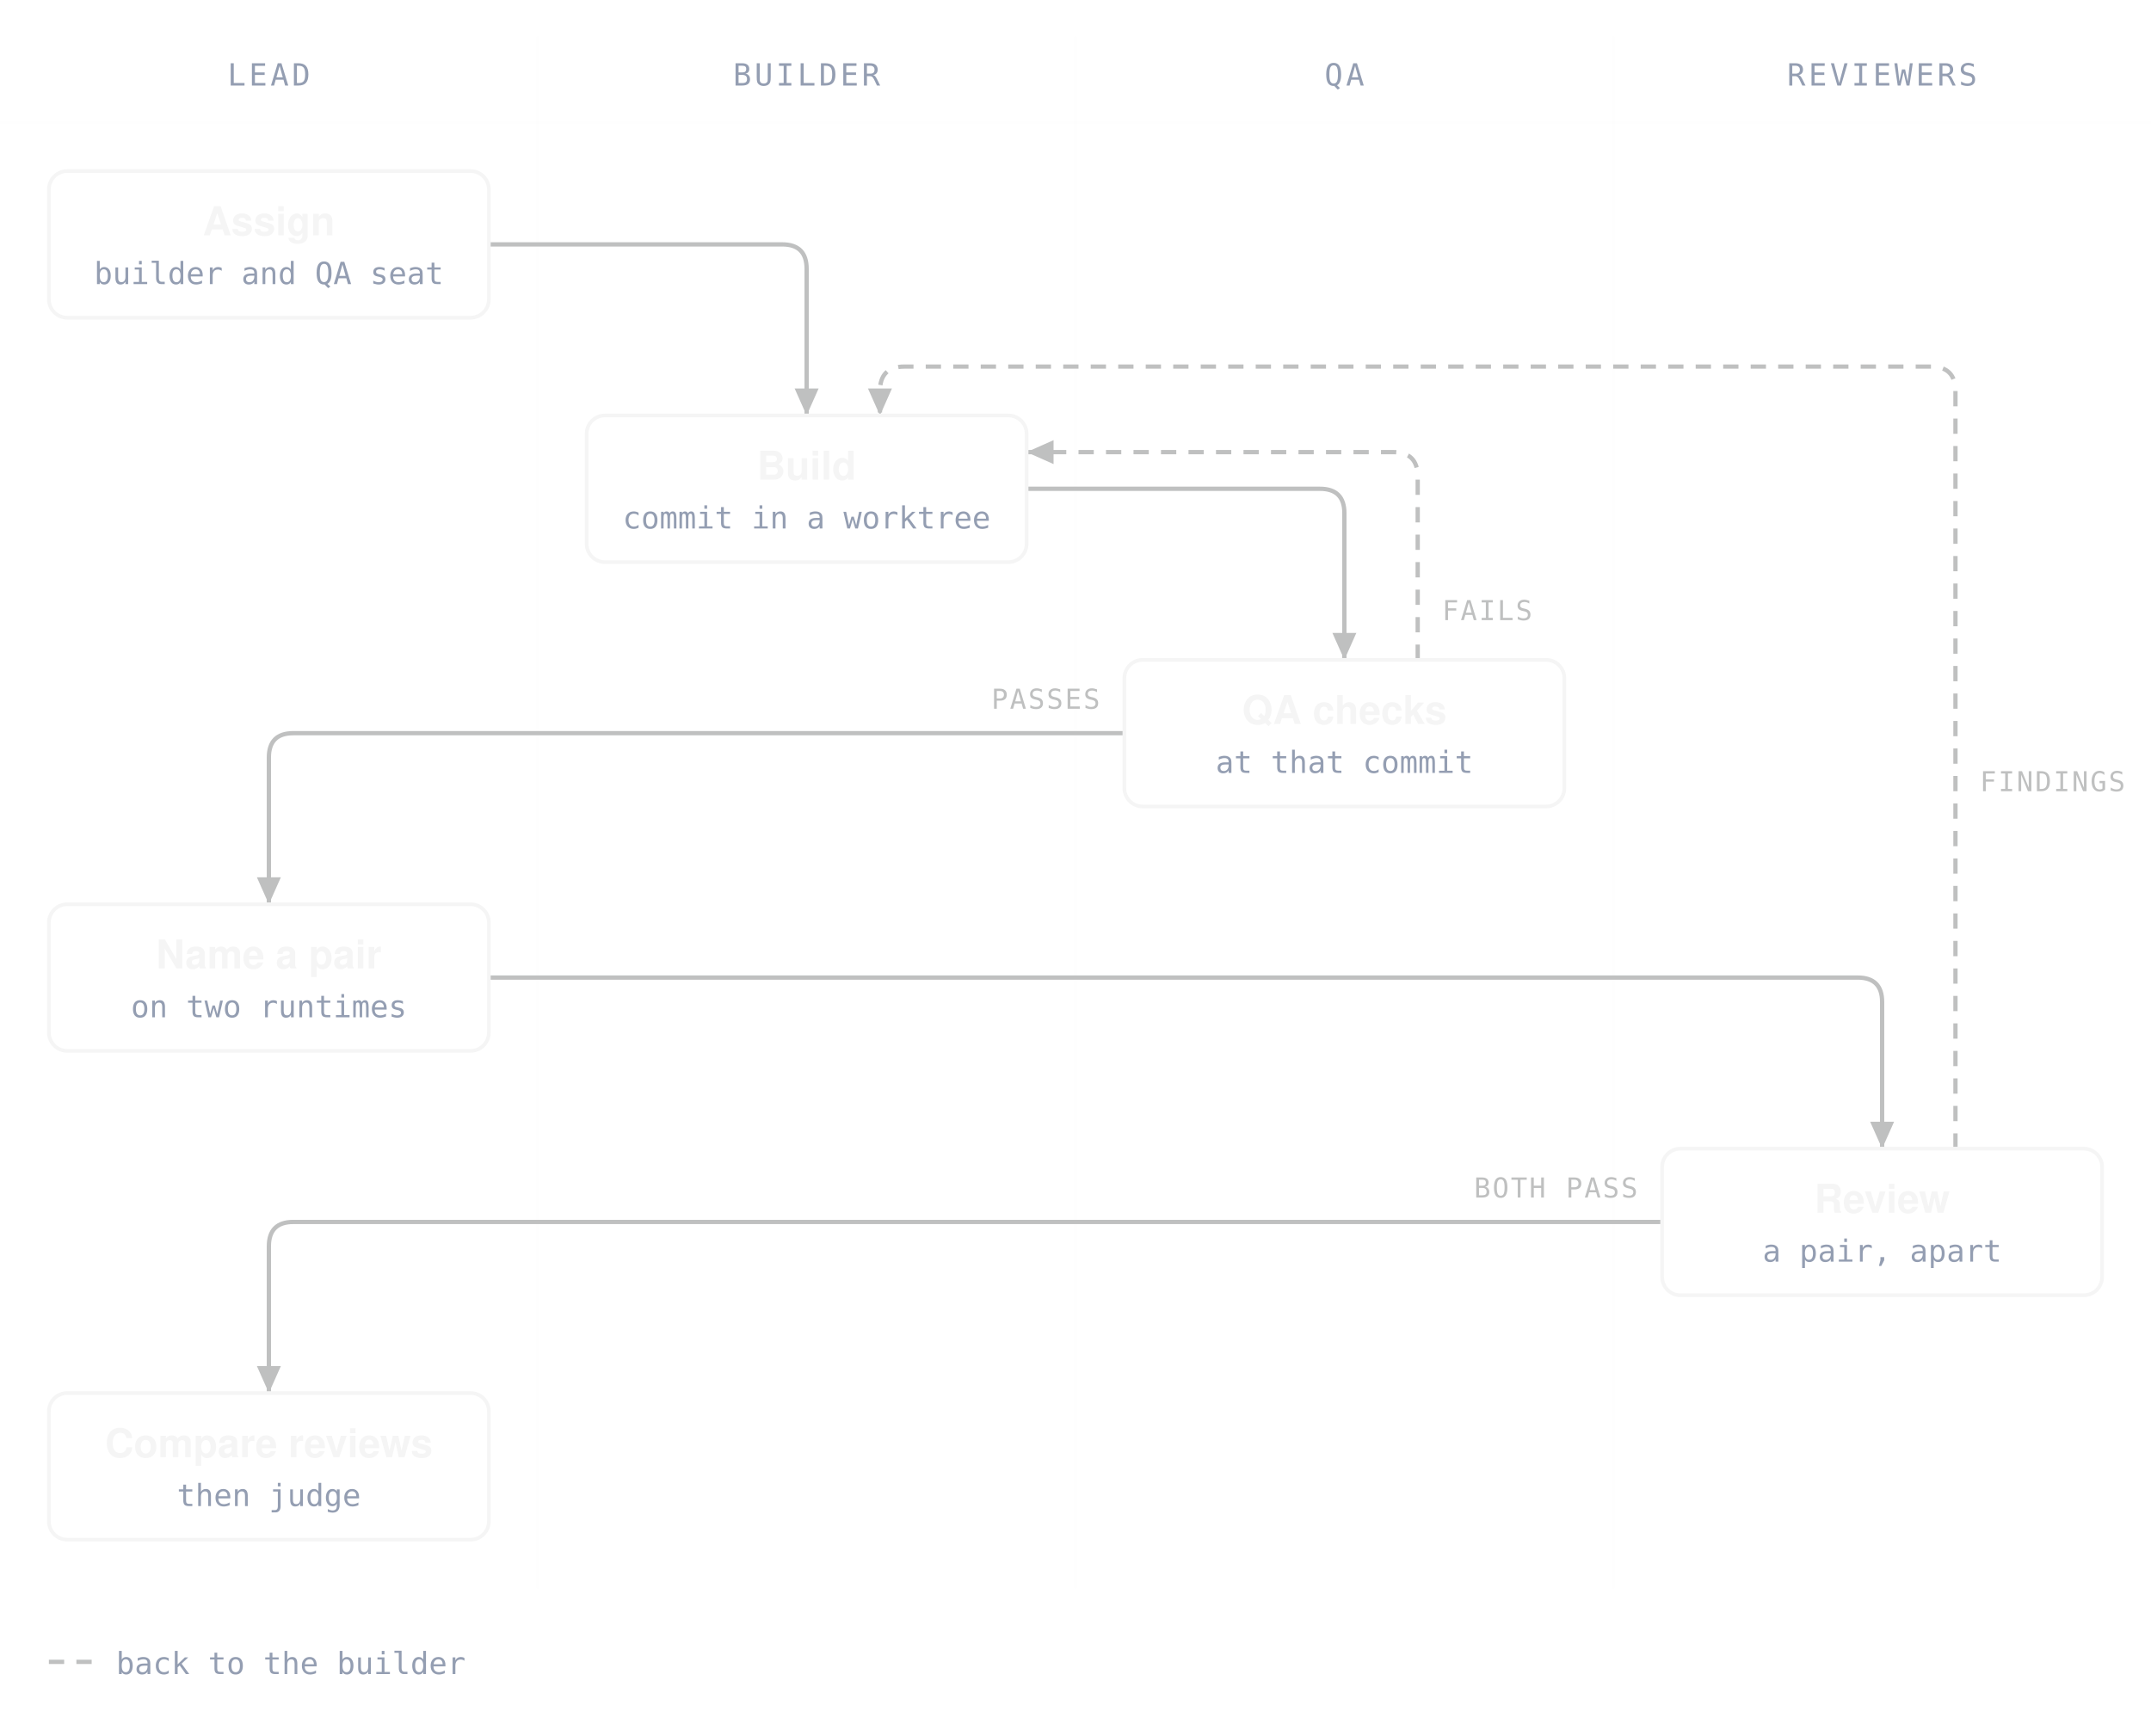
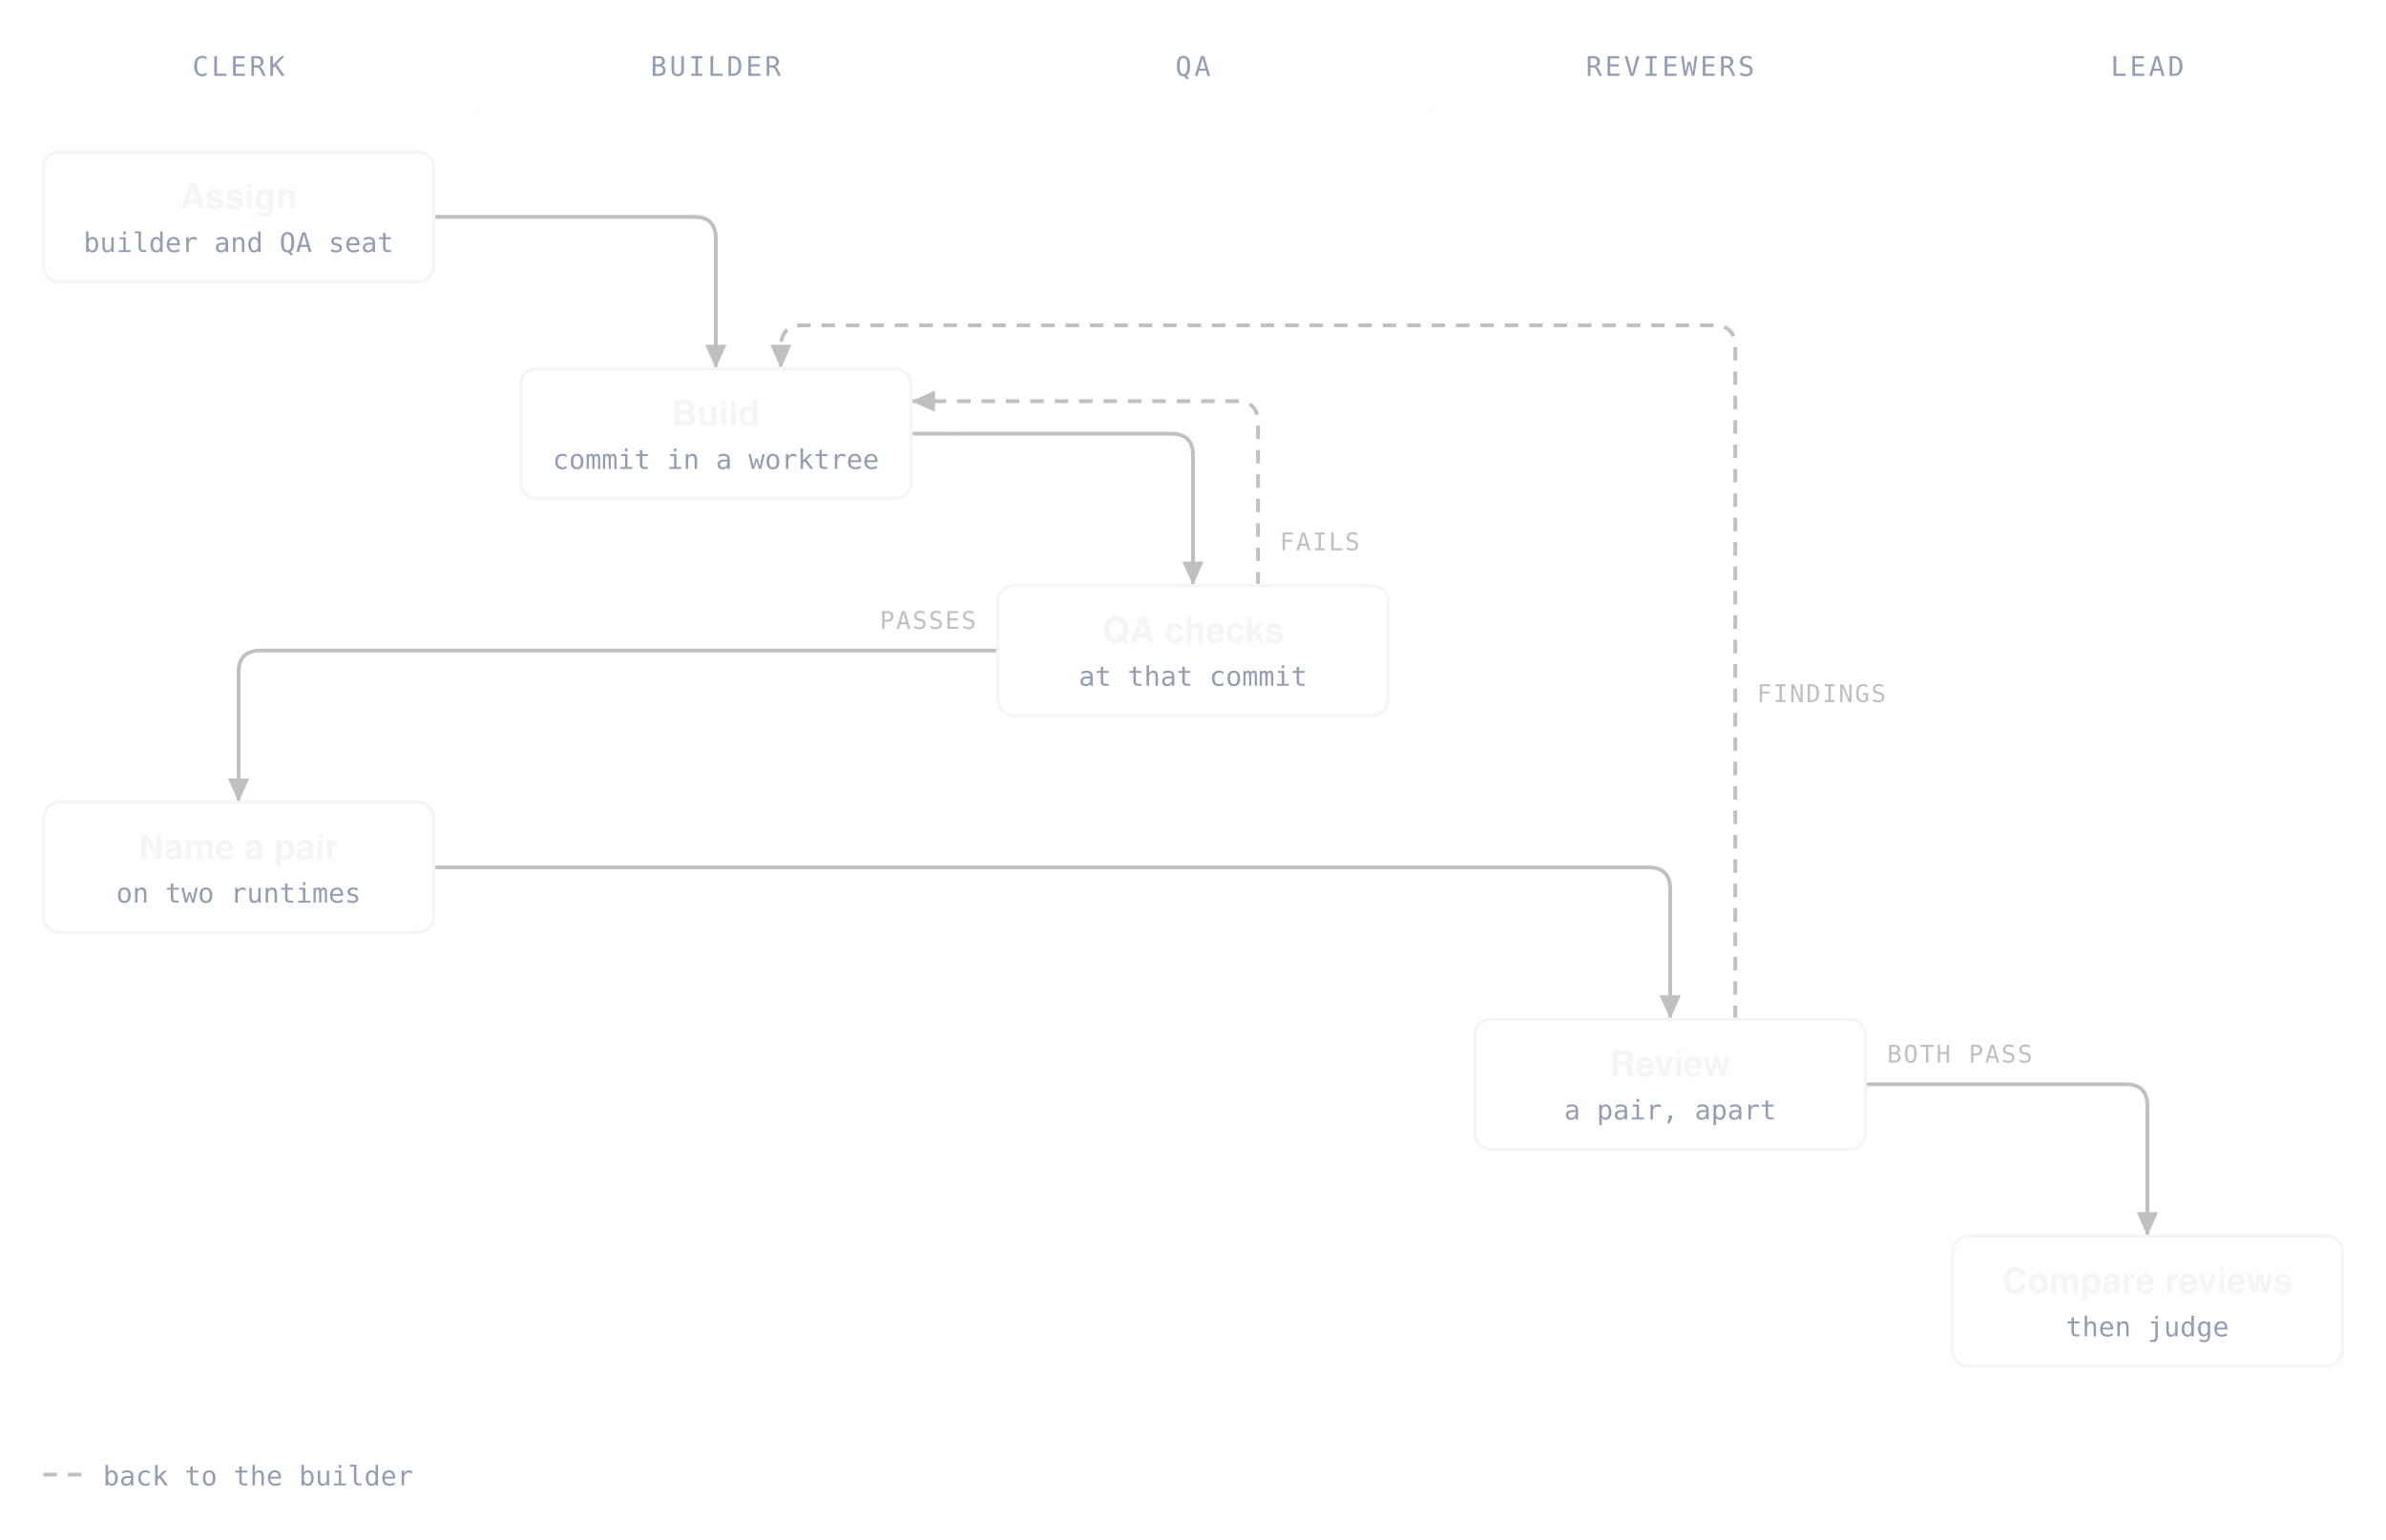
- <svg xmlns="http://www.w3.org/2000/svg" viewBox="0 0 704 568" width="704" height="568" role="img" aria-labelledby="how-a-slice-is-built-dark-title how-a-slice-is-built-dark-desc">
+ <svg xmlns="http://www.w3.org/2000/svg" viewBox="0 0 880 568" width="880" height="568" role="img" aria-labelledby="how-a-slice-is-built-dark-title how-a-slice-is-built-dark-desc">
  <defs>
    <marker id="how-a-slice-is-built-dark-arrow-muted" viewBox="0 0 10 10" refX="9" refY="5" markerWidth="7" markerHeight="7" orient="auto-start-reverse">
      <path d="M0,1 L9,5 L0,9 z" fill="#bfc0c0" />
    </marker>
    <marker id="how-a-slice-is-built-dark-arrow-accent" viewBox="0 0 10 10" refX="9" refY="5" markerWidth="7" markerHeight="7" orient="auto-start-reverse">
      <path d="M0,1 L9,5 L0,9 z" fill="#f08a59" />
    </marker>
  </defs>
  <line x1="176" y1="12" x2="176" y2="520" stroke="rgba(245,245,245,0.16)" stroke-width="1" />
  <line x1="352" y1="12" x2="352" y2="520" stroke="rgba(245,245,245,0.16)" stroke-width="1" />
  <line x1="528" y1="12" x2="528" y2="520" stroke="rgba(245,245,245,0.16)" stroke-width="1" />
-   <line x1="0" y1="40" x2="704" y2="40" stroke="rgba(245,245,245,0.16)" stroke-width="1" />
+   <line x1="704" y1="12" x2="704" y2="520" stroke="rgba(245,245,245,0.16)" stroke-width="1" />
+   <line x1="0" y1="40" x2="880" y2="40" stroke="rgba(245,245,245,0.16)" stroke-width="1" />
  <path d="M160,80 L256,80 Q264,80 264,88 L264,136" fill="none" stroke="#bfc0c0" stroke-width="1.4" marker-end="url(#how-a-slice-is-built-dark-arrow-muted)" />
  <path d="M336,160 L432,160 Q440,160 440,168 L440,216" fill="none" stroke="#bfc0c0" stroke-width="1.4" marker-end="url(#how-a-slice-is-built-dark-arrow-muted)" />
  <path d="M368,240 L96,240 Q88,240 88,248 L88,296" fill="none" stroke="#bfc0c0" stroke-width="1.4" marker-end="url(#how-a-slice-is-built-dark-arrow-muted)" />
  <path d="M160,320 L608,320 Q616,320 616,328 L616,376" fill="none" stroke="#bfc0c0" stroke-width="1.4" marker-end="url(#how-a-slice-is-built-dark-arrow-muted)" />
-   <path d="M544,400 L96,400 Q88,400 88,408 L88,456" fill="none" stroke="#bfc0c0" stroke-width="1.4" marker-end="url(#how-a-slice-is-built-dark-arrow-muted)" />
+   <path d="M688,400 L784,400 Q792,400 792,408 L792,456" fill="none" stroke="#bfc0c0" stroke-width="1.4" marker-end="url(#how-a-slice-is-built-dark-arrow-muted)" />
  <path d="M464,216 L464,156 Q464,148 456,148 L336,148" fill="none" stroke="#bfc0c0" stroke-width="1.4" stroke-dasharray="5,4" marker-end="url(#how-a-slice-is-built-dark-arrow-muted)" />
  <path d="M640,376 L640,128 Q640,120 632,120 L296,120 Q288,120 288,128 L288,136" fill="none" stroke="#bfc0c0" stroke-width="1.4" stroke-dasharray="5,4" marker-end="url(#how-a-slice-is-built-dark-arrow-muted)" />
-   <text x="88" y="28" font-family="'Geist Mono', ui-monospace, SFMono-Regular, Menlo, Consolas, monospace" font-size="10" font-weight="400" fill="#949eb2" text-anchor="middle" letter-spacing="1">LEAD</text>
+   <text x="88" y="28" font-family="'Geist Mono', ui-monospace, SFMono-Regular, Menlo, Consolas, monospace" font-size="10" font-weight="400" fill="#949eb2" text-anchor="middle" letter-spacing="1">CLERK</text>
  <text x="264" y="28" font-family="'Geist Mono', ui-monospace, SFMono-Regular, Menlo, Consolas, monospace" font-size="10" font-weight="400" fill="#949eb2" text-anchor="middle" letter-spacing="1">BUILDER</text>
  <text x="440" y="28" font-family="'Geist Mono', ui-monospace, SFMono-Regular, Menlo, Consolas, monospace" font-size="10" font-weight="400" fill="#949eb2" text-anchor="middle" letter-spacing="1">QA</text>
  <text x="616" y="28" font-family="'Geist Mono', ui-monospace, SFMono-Regular, Menlo, Consolas, monospace" font-size="10" font-weight="400" fill="#949eb2" text-anchor="middle" letter-spacing="1">REVIEWERS</text>
+   <text x="792" y="28" font-family="'Geist Mono', ui-monospace, SFMono-Regular, Menlo, Consolas, monospace" font-size="10" font-weight="400" fill="#949eb2" text-anchor="middle" letter-spacing="1">LEAD</text>
  <rect x="16" y="56" width="144" height="48" rx="6" fill="rgba(255,255,255,0.05)" stroke="#f5f5f5" stroke-width="1.2" />
  <text x="88" y="77" font-family="Geist, system-ui, -apple-system, 'Segoe UI', Helvetica, Arial, sans-serif" font-size="13" font-weight="600" fill="#f5f5f5" text-anchor="middle">Assign</text>
  <text x="88" y="93" font-family="'Geist Mono', ui-monospace, SFMono-Regular, Menlo, Consolas, monospace" font-size="10" font-weight="400" fill="#949eb2" text-anchor="middle">builder and QA seat</text>
  <rect x="192" y="136" width="144" height="48" rx="6" fill="rgba(255,255,255,0.05)" stroke="#f5f5f5" stroke-width="1.2" />
  <text x="264" y="157" font-family="Geist, system-ui, -apple-system, 'Segoe UI', Helvetica, Arial, sans-serif" font-size="13" font-weight="600" fill="#f5f5f5" text-anchor="middle">Build</text>
  <text x="264" y="173" font-family="'Geist Mono', ui-monospace, SFMono-Regular, Menlo, Consolas, monospace" font-size="10" font-weight="400" fill="#949eb2" text-anchor="middle">commit in a worktree</text>
  <rect x="368" y="216" width="144" height="48" rx="6" fill="rgba(255,255,255,0.05)" stroke="#f5f5f5" stroke-width="1.2" />
  <text x="440" y="237" font-family="Geist, system-ui, -apple-system, 'Segoe UI', Helvetica, Arial, sans-serif" font-size="13" font-weight="600" fill="#f5f5f5" text-anchor="middle">QA checks</text>
  <text x="440" y="253" font-family="'Geist Mono', ui-monospace, SFMono-Regular, Menlo, Consolas, monospace" font-size="10" font-weight="400" fill="#949eb2" text-anchor="middle">at that commit</text>
  <rect x="16" y="296" width="144" height="48" rx="6" fill="rgba(255,255,255,0.05)" stroke="#f5f5f5" stroke-width="1.2" />
  <text x="88" y="317" font-family="Geist, system-ui, -apple-system, 'Segoe UI', Helvetica, Arial, sans-serif" font-size="13" font-weight="600" fill="#f5f5f5" text-anchor="middle">Name a pair</text>
  <text x="88" y="333" font-family="'Geist Mono', ui-monospace, SFMono-Regular, Menlo, Consolas, monospace" font-size="10" font-weight="400" fill="#949eb2" text-anchor="middle">on two runtimes</text>
  <rect x="544" y="376" width="144" height="48" rx="6" fill="rgba(255,255,255,0.05)" stroke="#f5f5f5" stroke-width="1.2" />
  <text x="616" y="397" font-family="Geist, system-ui, -apple-system, 'Segoe UI', Helvetica, Arial, sans-serif" font-size="13" font-weight="600" fill="#f5f5f5" text-anchor="middle">Review</text>
  <text x="616" y="413" font-family="'Geist Mono', ui-monospace, SFMono-Regular, Menlo, Consolas, monospace" font-size="10" font-weight="400" fill="#949eb2" text-anchor="middle">a pair, apart</text>
-   <rect x="16" y="456" width="144" height="48" rx="6" fill="rgba(255,255,255,0.05)" stroke="#f5f5f5" stroke-width="1.2" />
-   <text x="88" y="477" font-family="Geist, system-ui, -apple-system, 'Segoe UI', Helvetica, Arial, sans-serif" font-size="13" font-weight="600" fill="#f5f5f5" text-anchor="middle">Compare reviews</text>
-   <text x="88" y="493" font-family="'Geist Mono', ui-monospace, SFMono-Regular, Menlo, Consolas, monospace" font-size="10" font-weight="400" fill="#949eb2" text-anchor="middle">then judge</text>
+   <rect x="720" y="456" width="144" height="48" rx="6" fill="rgba(255,255,255,0.05)" stroke="#f5f5f5" stroke-width="1.2" />
+   <text x="792" y="477" font-family="Geist, system-ui, -apple-system, 'Segoe UI', Helvetica, Arial, sans-serif" font-size="13" font-weight="600" fill="#f5f5f5" text-anchor="middle">Compare reviews</text>
+   <text x="792" y="493" font-family="'Geist Mono', ui-monospace, SFMono-Regular, Menlo, Consolas, monospace" font-size="10" font-weight="400" fill="#949eb2" text-anchor="middle">then judge</text>
  <text x="472" y="203" font-family="'Geist Mono', ui-monospace, SFMono-Regular, Menlo, Consolas, monospace" font-size="9" font-weight="400" fill="#bfc0c0" text-anchor="start" letter-spacing="0.6">FAILS</text>
  <text x="648" y="259" font-family="'Geist Mono', ui-monospace, SFMono-Regular, Menlo, Consolas, monospace" font-size="9" font-weight="400" fill="#bfc0c0" text-anchor="start" letter-spacing="0.6">FINDINGS</text>
  <text x="360" y="232" font-family="'Geist Mono', ui-monospace, SFMono-Regular, Menlo, Consolas, monospace" font-size="9" font-weight="400" fill="#bfc0c0" text-anchor="end" letter-spacing="0.6">PASSES</text>
-   <text x="536" y="392" font-family="'Geist Mono', ui-monospace, SFMono-Regular, Menlo, Consolas, monospace" font-size="9" font-weight="400" fill="#bfc0c0" text-anchor="end" letter-spacing="0.6">BOTH PASS</text>
+   <text x="696" y="392" font-family="'Geist Mono', ui-monospace, SFMono-Regular, Menlo, Consolas, monospace" font-size="9" font-weight="400" fill="#bfc0c0" text-anchor="start" letter-spacing="0.6">BOTH PASS</text>
  <line x1="16" y1="544" x2="32" y2="544" stroke="#bfc0c0" stroke-width="1.4" stroke-dasharray="5,4" />
  <text x="38" y="548" font-family="'Geist Mono', ui-monospace, SFMono-Regular, Menlo, Consolas, monospace" font-size="10" fill="#949eb2">back to the builder</text>
</svg>
